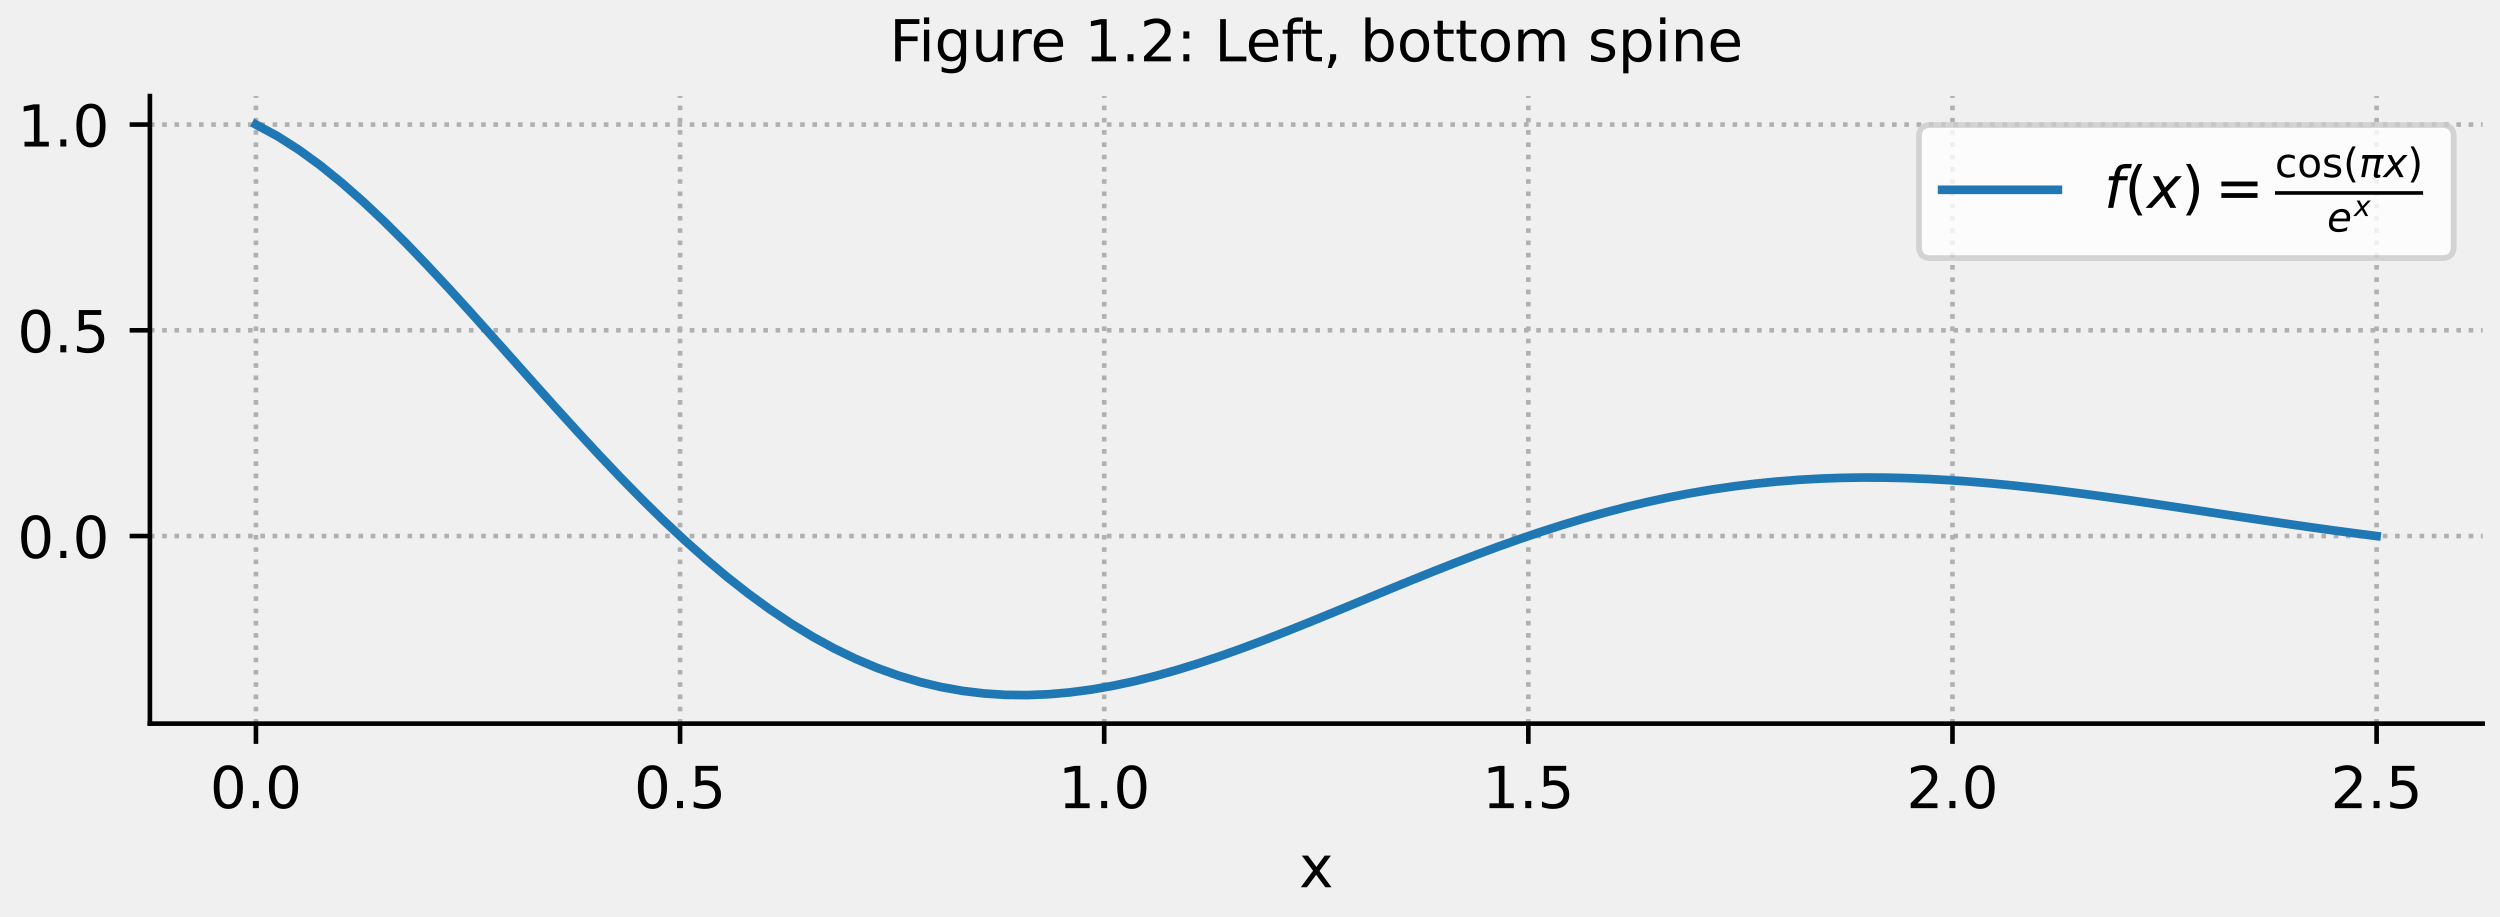
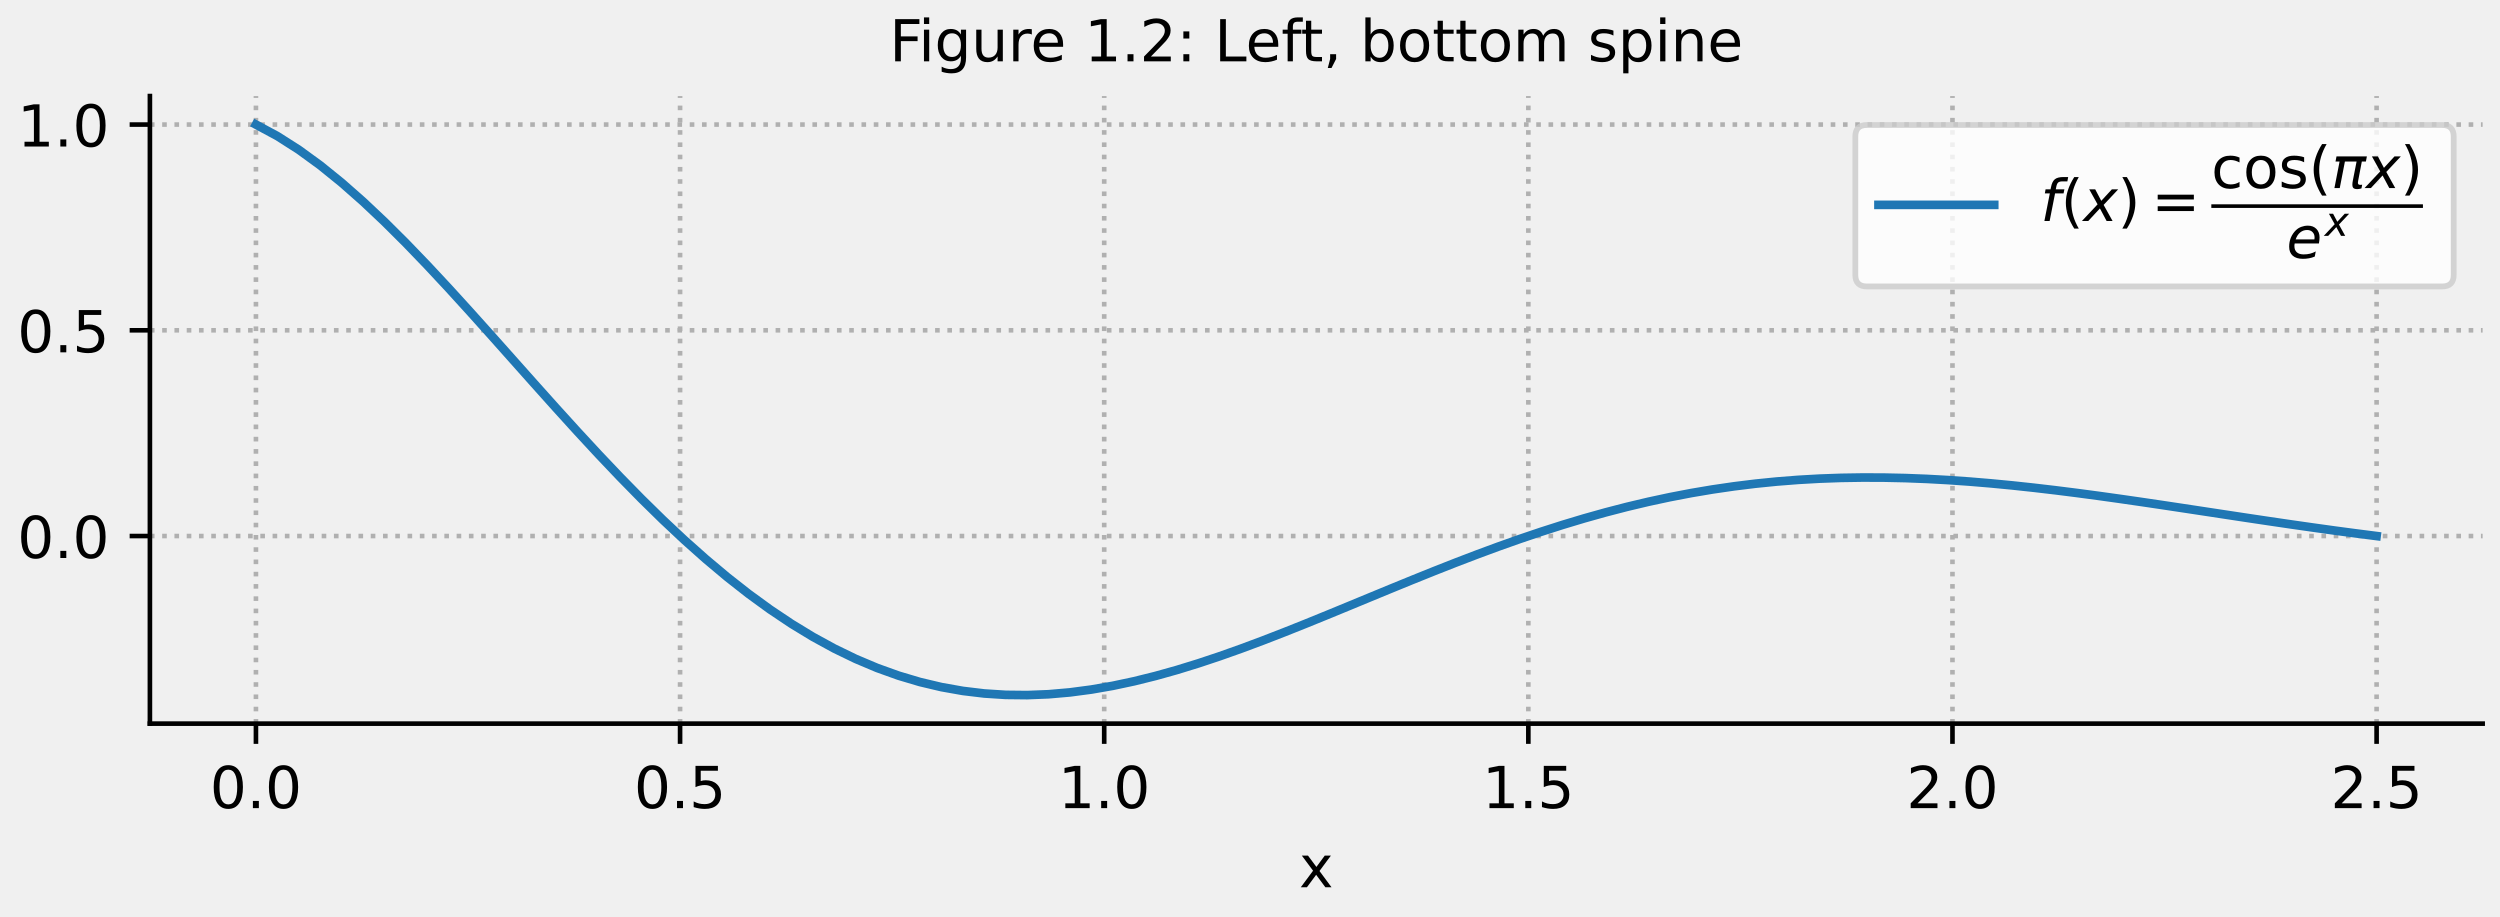
<svg xmlns="http://www.w3.org/2000/svg" xmlns:xlink="http://www.w3.org/1999/xlink" width="432pt" height="158.4pt" viewBox="0 0 432 158.4" version="1.1">
  <defs>
    <style type="text/css">*{stroke-linejoin: round; stroke-linecap: butt}</style>
  </defs>
  <g id="figure_1">
    <g id="patch_1">
      <path d="M 0 158.4  L 432 158.4  L 432 0  L 0 0  L 0 158.4  z " style="fill: none" />
    </g>
    <g id="axes_1">
      <g id="patch_2">
        <path d="M 25.903 125.044  L 429 125.044  L 429 16.599  L 25.903 16.599  L 25.903 125.044  z " style="fill: none" />
      </g>
      <g id="matplotlib.axis_1">
        <g id="xtick_1">
          <g id="line2d_1">
-             <path d="M 44.226 125.044  L 44.226 16.599  " clip-path="url(#p769baf9600)" style="fill: none; stroke-dasharray: 0.8,1.32; stroke-dashoffset: 0; stroke: #b0b0b0; stroke-width: 0.8" />
+             <path d="M 44.226 125.044  L 44.226 16.599  " clip-path="url(#p523f76593c)" style="fill: none; stroke-dasharray: 0.8,1.32; stroke-dashoffset: 0; stroke: #b0b0b0; stroke-width: 0.8" />
          </g>
          <g id="line2d_2">
            <defs>
-               <path id="mc25f69d534" d="M 0 0  L 0 3.5  " style="stroke: #000000; stroke-width: 0.8" />
+               <path id="mcb94946d41" d="M 0 0  L 0 3.5  " style="stroke: #000000; stroke-width: 0.8" />
            </defs>
            <g>
-               <use xlink:href="#mc25f69d534" x="44.226" y="125.044" style="stroke: #000000; stroke-width: 0.8" />
+               <use xlink:href="#mcb94946d41" x="44.226" y="125.044" style="stroke: #000000; stroke-width: 0.8" />
            </g>
          </g>
          <g id="text_1">
            <text style="font-size: 10px; font-family: 'DejaVu Sans', 'Bitstream Vera Sans', 'Computer Modern Sans Serif', 'Lucida Grande', 'Verdana', 'Geneva', 'Lucid', 'Arial', 'Helvetica', 'Avant Garde', sans-serif; text-anchor: middle" x="44.226" y="139.642" transform="rotate(-0 44.22593 139.6419)">0.0</text>
          </g>
        </g>
        <g id="xtick_2">
          <g id="line2d_3">
-             <path d="M 117.516 125.044  L 117.516 16.599  " clip-path="url(#p769baf9600)" style="fill: none; stroke-dasharray: 0.8,1.32; stroke-dashoffset: 0; stroke: #b0b0b0; stroke-width: 0.8" />
+             <path d="M 117.516 125.044  L 117.516 16.599  " clip-path="url(#p523f76593c)" style="fill: none; stroke-dasharray: 0.8,1.32; stroke-dashoffset: 0; stroke: #b0b0b0; stroke-width: 0.8" />
          </g>
          <g id="line2d_4">
            <g>
-               <use xlink:href="#mc25f69d534" x="117.516" y="125.044" style="stroke: #000000; stroke-width: 0.8" />
+               <use xlink:href="#mcb94946d41" x="117.516" y="125.044" style="stroke: #000000; stroke-width: 0.8" />
            </g>
          </g>
          <g id="text_2">
            <text style="font-size: 10px; font-family: 'DejaVu Sans', 'Bitstream Vera Sans', 'Computer Modern Sans Serif', 'Lucida Grande', 'Verdana', 'Geneva', 'Lucid', 'Arial', 'Helvetica', 'Avant Garde', sans-serif; text-anchor: middle" x="117.516" y="139.642" transform="rotate(-0 117.5162 139.6419)">0.5</text>
          </g>
        </g>
        <g id="xtick_3">
          <g id="line2d_5">
-             <path d="M 190.806 125.044  L 190.806 16.599  " clip-path="url(#p769baf9600)" style="fill: none; stroke-dasharray: 0.8,1.32; stroke-dashoffset: 0; stroke: #b0b0b0; stroke-width: 0.8" />
+             <path d="M 190.806 125.044  L 190.806 16.599  " clip-path="url(#p523f76593c)" style="fill: none; stroke-dasharray: 0.8,1.32; stroke-dashoffset: 0; stroke: #b0b0b0; stroke-width: 0.8" />
          </g>
          <g id="line2d_6">
            <g>
-               <use xlink:href="#mc25f69d534" x="190.806" y="125.044" style="stroke: #000000; stroke-width: 0.8" />
+               <use xlink:href="#mcb94946d41" x="190.806" y="125.044" style="stroke: #000000; stroke-width: 0.8" />
            </g>
          </g>
          <g id="text_3">
            <text style="font-size: 10px; font-family: 'DejaVu Sans', 'Bitstream Vera Sans', 'Computer Modern Sans Serif', 'Lucida Grande', 'Verdana', 'Geneva', 'Lucid', 'Arial', 'Helvetica', 'Avant Garde', sans-serif; text-anchor: middle" x="190.806" y="139.642" transform="rotate(-0 190.8064 139.6419)">1.0</text>
          </g>
        </g>
        <g id="xtick_4">
          <g id="line2d_7">
-             <path d="M 264.097 125.044  L 264.097 16.599  " clip-path="url(#p769baf9600)" style="fill: none; stroke-dasharray: 0.8,1.32; stroke-dashoffset: 0; stroke: #b0b0b0; stroke-width: 0.8" />
+             <path d="M 264.097 125.044  L 264.097 16.599  " clip-path="url(#p523f76593c)" style="fill: none; stroke-dasharray: 0.8,1.32; stroke-dashoffset: 0; stroke: #b0b0b0; stroke-width: 0.8" />
          </g>
          <g id="line2d_8">
            <g>
-               <use xlink:href="#mc25f69d534" x="264.097" y="125.044" style="stroke: #000000; stroke-width: 0.8" />
+               <use xlink:href="#mcb94946d41" x="264.097" y="125.044" style="stroke: #000000; stroke-width: 0.8" />
            </g>
          </g>
          <g id="text_4">
            <text style="font-size: 10px; font-family: 'DejaVu Sans', 'Bitstream Vera Sans', 'Computer Modern Sans Serif', 'Lucida Grande', 'Verdana', 'Geneva', 'Lucid', 'Arial', 'Helvetica', 'Avant Garde', sans-serif; text-anchor: middle" x="264.097" y="139.642" transform="rotate(-0 264.0967 139.6419)">1.5</text>
          </g>
        </g>
        <g id="xtick_5">
          <g id="line2d_9">
-             <path d="M 337.387 125.044  L 337.387 16.599  " clip-path="url(#p769baf9600)" style="fill: none; stroke-dasharray: 0.8,1.32; stroke-dashoffset: 0; stroke: #b0b0b0; stroke-width: 0.8" />
+             <path d="M 337.387 125.044  L 337.387 16.599  " clip-path="url(#p523f76593c)" style="fill: none; stroke-dasharray: 0.8,1.32; stroke-dashoffset: 0; stroke: #b0b0b0; stroke-width: 0.8" />
          </g>
          <g id="line2d_10">
            <g>
-               <use xlink:href="#mc25f69d534" x="337.387" y="125.044" style="stroke: #000000; stroke-width: 0.8" />
+               <use xlink:href="#mcb94946d41" x="337.387" y="125.044" style="stroke: #000000; stroke-width: 0.8" />
            </g>
          </g>
          <g id="text_5">
            <text style="font-size: 10px; font-family: 'DejaVu Sans', 'Bitstream Vera Sans', 'Computer Modern Sans Serif', 'Lucida Grande', 'Verdana', 'Geneva', 'Lucid', 'Arial', 'Helvetica', 'Avant Garde', sans-serif; text-anchor: middle" x="337.387" y="139.642" transform="rotate(-0 337.3869 139.6419)">2.0</text>
          </g>
        </g>
        <g id="xtick_6">
          <g id="line2d_11">
-             <path d="M 410.677 125.044  L 410.677 16.599  " clip-path="url(#p769baf9600)" style="fill: none; stroke-dasharray: 0.8,1.32; stroke-dashoffset: 0; stroke: #b0b0b0; stroke-width: 0.8" />
+             <path d="M 410.677 125.044  L 410.677 16.599  " clip-path="url(#p523f76593c)" style="fill: none; stroke-dasharray: 0.8,1.32; stroke-dashoffset: 0; stroke: #b0b0b0; stroke-width: 0.8" />
          </g>
          <g id="line2d_12">
            <g>
-               <use xlink:href="#mc25f69d534" x="410.677" y="125.044" style="stroke: #000000; stroke-width: 0.8" />
+               <use xlink:href="#mcb94946d41" x="410.677" y="125.044" style="stroke: #000000; stroke-width: 0.8" />
            </g>
          </g>
          <g id="text_6">
            <text style="font-size: 10px; font-family: 'DejaVu Sans', 'Bitstream Vera Sans', 'Computer Modern Sans Serif', 'Lucida Grande', 'Verdana', 'Geneva', 'Lucid', 'Arial', 'Helvetica', 'Avant Garde', sans-serif; text-anchor: middle" x="410.677" y="139.642" transform="rotate(-0 410.6772 139.6419)">2.5</text>
          </g>
        </g>
        <g id="text_7">
          <text style="font-size: 10px; font-family: 'DejaVu Sans', 'Bitstream Vera Sans', 'Computer Modern Sans Serif', 'Lucida Grande', 'Verdana', 'Geneva', 'Lucid', 'Arial', 'Helvetica', 'Avant Garde', sans-serif; text-anchor: middle" x="227.452" y="153.32" transform="rotate(-0 227.4516 153.3201)">x</text>
        </g>
      </g>
      <g id="matplotlib.axis_2">
        <g id="ytick_1">
          <g id="line2d_13">
-             <path d="M 25.903 92.629  L 429 92.629  " clip-path="url(#p769baf9600)" style="fill: none; stroke-dasharray: 0.8,1.32; stroke-dashoffset: 0; stroke: #b0b0b0; stroke-width: 0.8" />
+             <path d="M 25.903 92.629  L 429 92.629  " clip-path="url(#p523f76593c)" style="fill: none; stroke-dasharray: 0.8,1.32; stroke-dashoffset: 0; stroke: #b0b0b0; stroke-width: 0.8" />
          </g>
          <g id="line2d_14">
            <defs>
-               <path id="maa92fe7cf6" d="M 0 0  L -3.5 0  " style="stroke: #000000; stroke-width: 0.8" />
+               <path id="m22edf9348f" d="M 0 0  L -3.5 0  " style="stroke: #000000; stroke-width: 0.8" />
            </defs>
            <g>
-               <use xlink:href="#maa92fe7cf6" x="25.903" y="92.629" style="stroke: #000000; stroke-width: 0.8" />
+               <use xlink:href="#m22edf9348f" x="25.903" y="92.629" style="stroke: #000000; stroke-width: 0.8" />
            </g>
          </g>
          <g id="text_8">
            <text style="font-size: 10px; font-family: 'DejaVu Sans', 'Bitstream Vera Sans', 'Computer Modern Sans Serif', 'Lucida Grande', 'Verdana', 'Geneva', 'Lucid', 'Arial', 'Helvetica', 'Avant Garde', sans-serif; text-anchor: end" x="18.903" y="96.428" transform="rotate(-0 18.90337 96.42797)">0.0</text>
          </g>
        </g>
        <g id="ytick_2">
          <g id="line2d_15">
-             <path d="M 25.903 57.078  L 429 57.078  " clip-path="url(#p769baf9600)" style="fill: none; stroke-dasharray: 0.8,1.32; stroke-dashoffset: 0; stroke: #b0b0b0; stroke-width: 0.8" />
+             <path d="M 25.903 57.078  L 429 57.078  " clip-path="url(#p523f76593c)" style="fill: none; stroke-dasharray: 0.8,1.32; stroke-dashoffset: 0; stroke: #b0b0b0; stroke-width: 0.8" />
          </g>
          <g id="line2d_16">
            <g>
-               <use xlink:href="#maa92fe7cf6" x="25.903" y="57.078" style="stroke: #000000; stroke-width: 0.8" />
+               <use xlink:href="#m22edf9348f" x="25.903" y="57.078" style="stroke: #000000; stroke-width: 0.8" />
            </g>
          </g>
          <g id="text_9">
            <text style="font-size: 10px; font-family: 'DejaVu Sans', 'Bitstream Vera Sans', 'Computer Modern Sans Serif', 'Lucida Grande', 'Verdana', 'Geneva', 'Lucid', 'Arial', 'Helvetica', 'Avant Garde', sans-serif; text-anchor: end" x="18.903" y="60.878" transform="rotate(-0 18.90337 60.87759)">0.5</text>
          </g>
        </g>
        <g id="ytick_3">
          <g id="line2d_17">
-             <path d="M 25.903 21.528  L 429 21.528  " clip-path="url(#p769baf9600)" style="fill: none; stroke-dasharray: 0.8,1.32; stroke-dashoffset: 0; stroke: #b0b0b0; stroke-width: 0.8" />
+             <path d="M 25.903 21.528  L 429 21.528  " clip-path="url(#p523f76593c)" style="fill: none; stroke-dasharray: 0.8,1.32; stroke-dashoffset: 0; stroke: #b0b0b0; stroke-width: 0.8" />
          </g>
          <g id="line2d_18">
            <g>
-               <use xlink:href="#maa92fe7cf6" x="25.903" y="21.528" style="stroke: #000000; stroke-width: 0.8" />
+               <use xlink:href="#m22edf9348f" x="25.903" y="21.528" style="stroke: #000000; stroke-width: 0.8" />
            </g>
          </g>
          <g id="text_10">
            <text style="font-size: 10px; font-family: 'DejaVu Sans', 'Bitstream Vera Sans', 'Computer Modern Sans Serif', 'Lucida Grande', 'Verdana', 'Geneva', 'Lucid', 'Arial', 'Helvetica', 'Avant Garde', sans-serif; text-anchor: end" x="18.903" y="25.327" transform="rotate(-0 18.90337 25.32721)">1.0</text>
          </g>
        </g>
      </g>
      <g id="line2d_19">
-         <path d="M 44.226 21.528  L 47.927 23.519  L 51.629 25.879  L 55.331 28.573  L 59.032 31.568  L 62.734 34.828  L 66.435 38.317  L 70.137 42.002  L 73.838 45.847  L 77.54 49.818  L 81.241 53.884  L 84.943 58.011  L 88.644 62.168  L 92.346 66.326  L 96.047 70.458  L 99.749 74.535  L 103.45 78.535  L 107.152 82.432  L 110.853 86.206  L 114.555 89.838  L 118.256 93.31  L 121.958 96.606  L 125.66 99.713  L 129.361 102.619  L 133.063 105.314  L 136.764 107.791  L 140.466 110.044  L 144.167 112.068  L 147.869 113.861  L 151.57 115.422  L 155.272 116.752  L 158.973 117.854  L 162.675 118.731  L 166.376 119.389  L 170.078 119.834  L 173.779 120.073  L 177.481 120.114  L 181.182 119.968  L 184.884 119.645  L 188.586 119.155  L 192.287 118.509  L 195.989 117.721  L 199.69 116.802  L 203.392 115.765  L 207.093 114.623  L 210.795 113.389  L 214.496 112.075  L 218.198 110.694  L 221.899 109.259  L 225.601 107.783  L 229.302 106.277  L 233.004 104.753  L 236.705 103.222  L 240.407 101.695  L 244.108 100.182  L 247.81 98.692  L 251.511 97.235  L 255.213 95.819  L 258.915 94.45  L 262.616 93.137  L 266.318 91.885  L 270.019 90.7  L 273.721 89.586  L 277.422 88.548  L 281.124 87.588  L 284.825 86.709  L 288.527 85.914  L 292.228 85.203  L 295.93 84.578  L 299.631 84.038  L 303.333 83.582  L 307.034 83.21  L 310.736 82.92  L 314.437 82.709  L 318.139 82.577  L 321.841 82.518  L 325.542 82.531  L 329.244 82.611  L 332.945 82.755  L 336.647 82.959  L 340.348 83.218  L 344.05 83.527  L 347.751 83.883  L 351.453 84.281  L 355.154 84.715  L 358.856 85.182  L 362.557 85.675  L 366.259 86.192  L 369.96 86.726  L 373.662 87.274  L 377.363 87.832  L 381.065 88.394  L 384.767 88.957  L 388.468 89.517  L 392.17 90.07  L 395.871 90.614  L 399.573 91.144  L 403.274 91.659  L 406.976 92.154  L 410.677 92.629  " clip-path="url(#p769baf9600)" style="fill: none; stroke: #1f77b4; stroke-width: 1.5; stroke-linecap: square" />
+         <path d="M 44.226 21.528  L 47.927 23.519  L 51.629 25.879  L 55.331 28.573  L 59.032 31.568  L 62.734 34.828  L 66.435 38.317  L 70.137 42.002  L 73.838 45.847  L 77.54 49.818  L 81.241 53.884  L 84.943 58.011  L 88.644 62.168  L 92.346 66.326  L 96.047 70.458  L 99.749 74.535  L 103.45 78.535  L 107.152 82.432  L 110.853 86.206  L 114.555 89.838  L 118.256 93.31  L 121.958 96.606  L 125.66 99.713  L 129.361 102.619  L 133.063 105.314  L 136.764 107.791  L 140.466 110.044  L 144.167 112.068  L 147.869 113.861  L 151.57 115.422  L 155.272 116.752  L 158.973 117.854  L 162.675 118.731  L 166.376 119.389  L 170.078 119.834  L 173.779 120.073  L 177.481 120.114  L 181.182 119.968  L 184.884 119.645  L 188.586 119.155  L 192.287 118.509  L 195.989 117.721  L 199.69 116.802  L 203.392 115.765  L 207.093 114.623  L 210.795 113.389  L 214.496 112.075  L 218.198 110.694  L 221.899 109.259  L 225.601 107.783  L 229.302 106.277  L 233.004 104.753  L 236.705 103.222  L 240.407 101.695  L 244.108 100.182  L 247.81 98.692  L 251.511 97.235  L 255.213 95.819  L 258.915 94.45  L 262.616 93.137  L 266.318 91.885  L 270.019 90.7  L 273.721 89.586  L 277.422 88.548  L 281.124 87.588  L 284.825 86.709  L 288.527 85.914  L 292.228 85.203  L 295.93 84.578  L 299.631 84.038  L 303.333 83.582  L 307.034 83.21  L 310.736 82.92  L 314.437 82.709  L 318.139 82.577  L 321.841 82.518  L 325.542 82.531  L 329.244 82.611  L 332.945 82.755  L 336.647 82.959  L 340.348 83.218  L 344.05 83.527  L 347.751 83.883  L 351.453 84.281  L 355.154 84.715  L 358.856 85.182  L 362.557 85.675  L 366.259 86.192  L 369.96 86.726  L 373.662 87.274  L 377.363 87.832  L 381.065 88.394  L 384.767 88.957  L 388.468 89.517  L 392.17 90.07  L 395.871 90.614  L 399.573 91.144  L 403.274 91.659  L 406.976 92.154  L 410.677 92.629  " clip-path="url(#p523f76593c)" style="fill: none; stroke: #1f77b4; stroke-width: 1.5; stroke-linecap: square" />
      </g>
      <g id="patch_3">
        <path d="M 25.903 125.044  L 25.903 16.599  " style="fill: none; stroke: #000000; stroke-width: 0.8; stroke-linejoin: miter; stroke-linecap: square" />
      </g>
      <g id="patch_4">
        <path d="M 25.903 125.044  L 429 125.044  " style="fill: none; stroke: #000000; stroke-width: 0.8; stroke-linejoin: miter; stroke-linecap: square" />
      </g>
      <g id="text_11">
        <text style="font-size: 10px; font-family: 'DejaVu Sans', 'Bitstream Vera Sans', 'Computer Modern Sans Serif', 'Lucida Grande', 'Verdana', 'Geneva', 'Lucid', 'Arial', 'Helvetica', 'Avant Garde', sans-serif; text-anchor: middle" x="227.452" y="10.599" transform="rotate(-0 227.4516 10.59868)">Figure 1.2: Left, bottom spine</text>
      </g>
      <g id="legend_1">
        <g id="patch_5">
-           <path d="M 333.6 44.599  L 422 44.599  Q 424 44.599 424 42.599  L 424 23.599  Q 424 21.599 422 21.599  L 333.6 21.599  Q 331.6 21.599 331.6 23.599  L 331.6 42.599  Q 331.6 44.599 333.6 44.599  z " style="fill: #ffffff; opacity: 0.8; stroke: #cccccc; stroke-linejoin: miter" />
+           <path d="M 322.6 49.499  L 422 49.499  Q 424 49.499 424 47.499  L 424 23.599  Q 424 21.599 422 21.599  L 322.6 21.599  Q 320.6 21.599 320.6 23.599  L 320.6 47.499  Q 320.6 49.499 322.6 49.499  z " style="fill: #ffffff; opacity: 0.8; stroke: #cccccc; stroke-linejoin: miter" />
        </g>
        <g id="line2d_20">
-           <path d="M 335.6 32.799  L 345.6 32.799  L 355.6 32.799  " style="fill: none; stroke: #1f77b4; stroke-width: 1.5; stroke-linecap: square" />
+           <path d="M 324.6 35.399  L 334.6 35.399  L 344.6 35.399  " style="fill: none; stroke: #1f77b4; stroke-width: 1.5; stroke-linecap: square" />
        </g>
        <g id="text_12">
-           <g transform="translate(363.5998 36.29868)">
+           <g transform="translate(352.5998 38.89868)">
            <text>
-               <tspan x="0" y="-0.383" style="font-style: oblique; font-size: 10px; font-family: 'DejaVu Sans'">f</tspan>
-               <tspan x="7.422" y="-0.383" style="font-style: oblique; font-size: 10px; font-family: 'DejaVu Sans'">x</tspan>
-               <tspan x="3.521" y="-0.383" style="font-size: 10px; font-family: 'DejaVu Sans'">(</tspan>
-               <tspan x="13.34" y="-0.383" style="font-size: 10px; font-family: 'DejaVu Sans'">)</tspan>
-               <tspan x="19.189" y="-0.383" style="font-size: 10px; font-family: 'DejaVu Sans'">=</tspan>
-               <tspan x="29.517" y="-5.684" style="font-size: 7px; font-family: 'DejaVu Sans'">c</tspan>
-               <tspan x="33.365" y="-5.684" style="font-size: 7px; font-family: 'DejaVu Sans'">o</tspan>
-               <tspan x="37.648" y="-5.684" style="font-size: 7px; font-family: 'DejaVu Sans'">s</tspan>
-               <tspan x="41.295" y="-5.684" style="font-size: 7px; font-family: 'DejaVu Sans'">(</tspan>
-               <tspan x="52.383" y="-5.684" style="font-size: 7px; font-family: 'DejaVu Sans'">)</tspan>
-               <tspan x="38.517" y="3.719" style="font-style: oblique; font-size: 7px; font-family: 'DejaVu Sans'">e</tspan>
-               <tspan x="44.026" y="-5.684" style="font-style: oblique; font-size: 7px; font-family: 'DejaVu Sans'">π</tspan>
-               <tspan x="48.24" y="-5.684" style="font-style: oblique; font-size: 7px; font-family: 'DejaVu Sans'">x</tspan>
-               <tspan x="43.148" y="1.039" style="font-style: oblique; font-size: 4.9px; font-family: 'DejaVu Sans'">x</tspan>
+               <tspan x="0" y="-0.711" style="font-style: oblique; font-size: 10px; font-family: 'DejaVu Sans'">f</tspan>
+               <tspan x="7.422" y="-0.711" style="font-style: oblique; font-size: 10px; font-family: 'DejaVu Sans'">x</tspan>
+               <tspan x="42.517" y="5.688" style="font-style: oblique; font-size: 10px; font-family: 'DejaVu Sans'">e</tspan>
+               <tspan x="50.244" y="-6.406" style="font-style: oblique; font-size: 10px; font-family: 'DejaVu Sans'">π</tspan>
+               <tspan x="56.265" y="-6.406" style="font-style: oblique; font-size: 10px; font-family: 'DejaVu Sans'">x</tspan>
+               <tspan x="3.521" y="-0.711" style="font-size: 10px; font-family: 'DejaVu Sans'">(</tspan>
+               <tspan x="13.34" y="-0.711" style="font-size: 10px; font-family: 'DejaVu Sans'">)</tspan>
+               <tspan x="19.189" y="-0.711" style="font-size: 10px; font-family: 'DejaVu Sans'">=</tspan>
+               <tspan x="29.517" y="-6.406" style="font-size: 10px; font-family: 'DejaVu Sans'">c</tspan>
+               <tspan x="35.015" y="-6.406" style="font-size: 10px; font-family: 'DejaVu Sans'">o</tspan>
+               <tspan x="41.133" y="-6.406" style="font-size: 10px; font-family: 'DejaVu Sans'">s</tspan>
+               <tspan x="46.343" y="-6.406" style="font-size: 10px; font-family: 'DejaVu Sans'">(</tspan>
+               <tspan x="62.183" y="-6.406" style="font-size: 10px; font-family: 'DejaVu Sans'">)</tspan>
+               <tspan x="49.133" y="1.859" style="font-style: oblique; font-size: 7px; font-family: 'DejaVu Sans'">x</tspan>
            </text>
-             <rect x="29.517" y="-3.266" width="25.597" height="0.625" />
+             <rect x="29.517" y="-3.594" width="36.567" height="0.625" />
          </g>
        </g>
      </g>
    </g>
  </g>
  <defs>
-     <clipPath id="p769baf9600">
+     <clipPath id="p523f76593c">
      <rect x="25.903" y="16.599" width="403.096" height="108.445" />
    </clipPath>
  </defs>
</svg>
